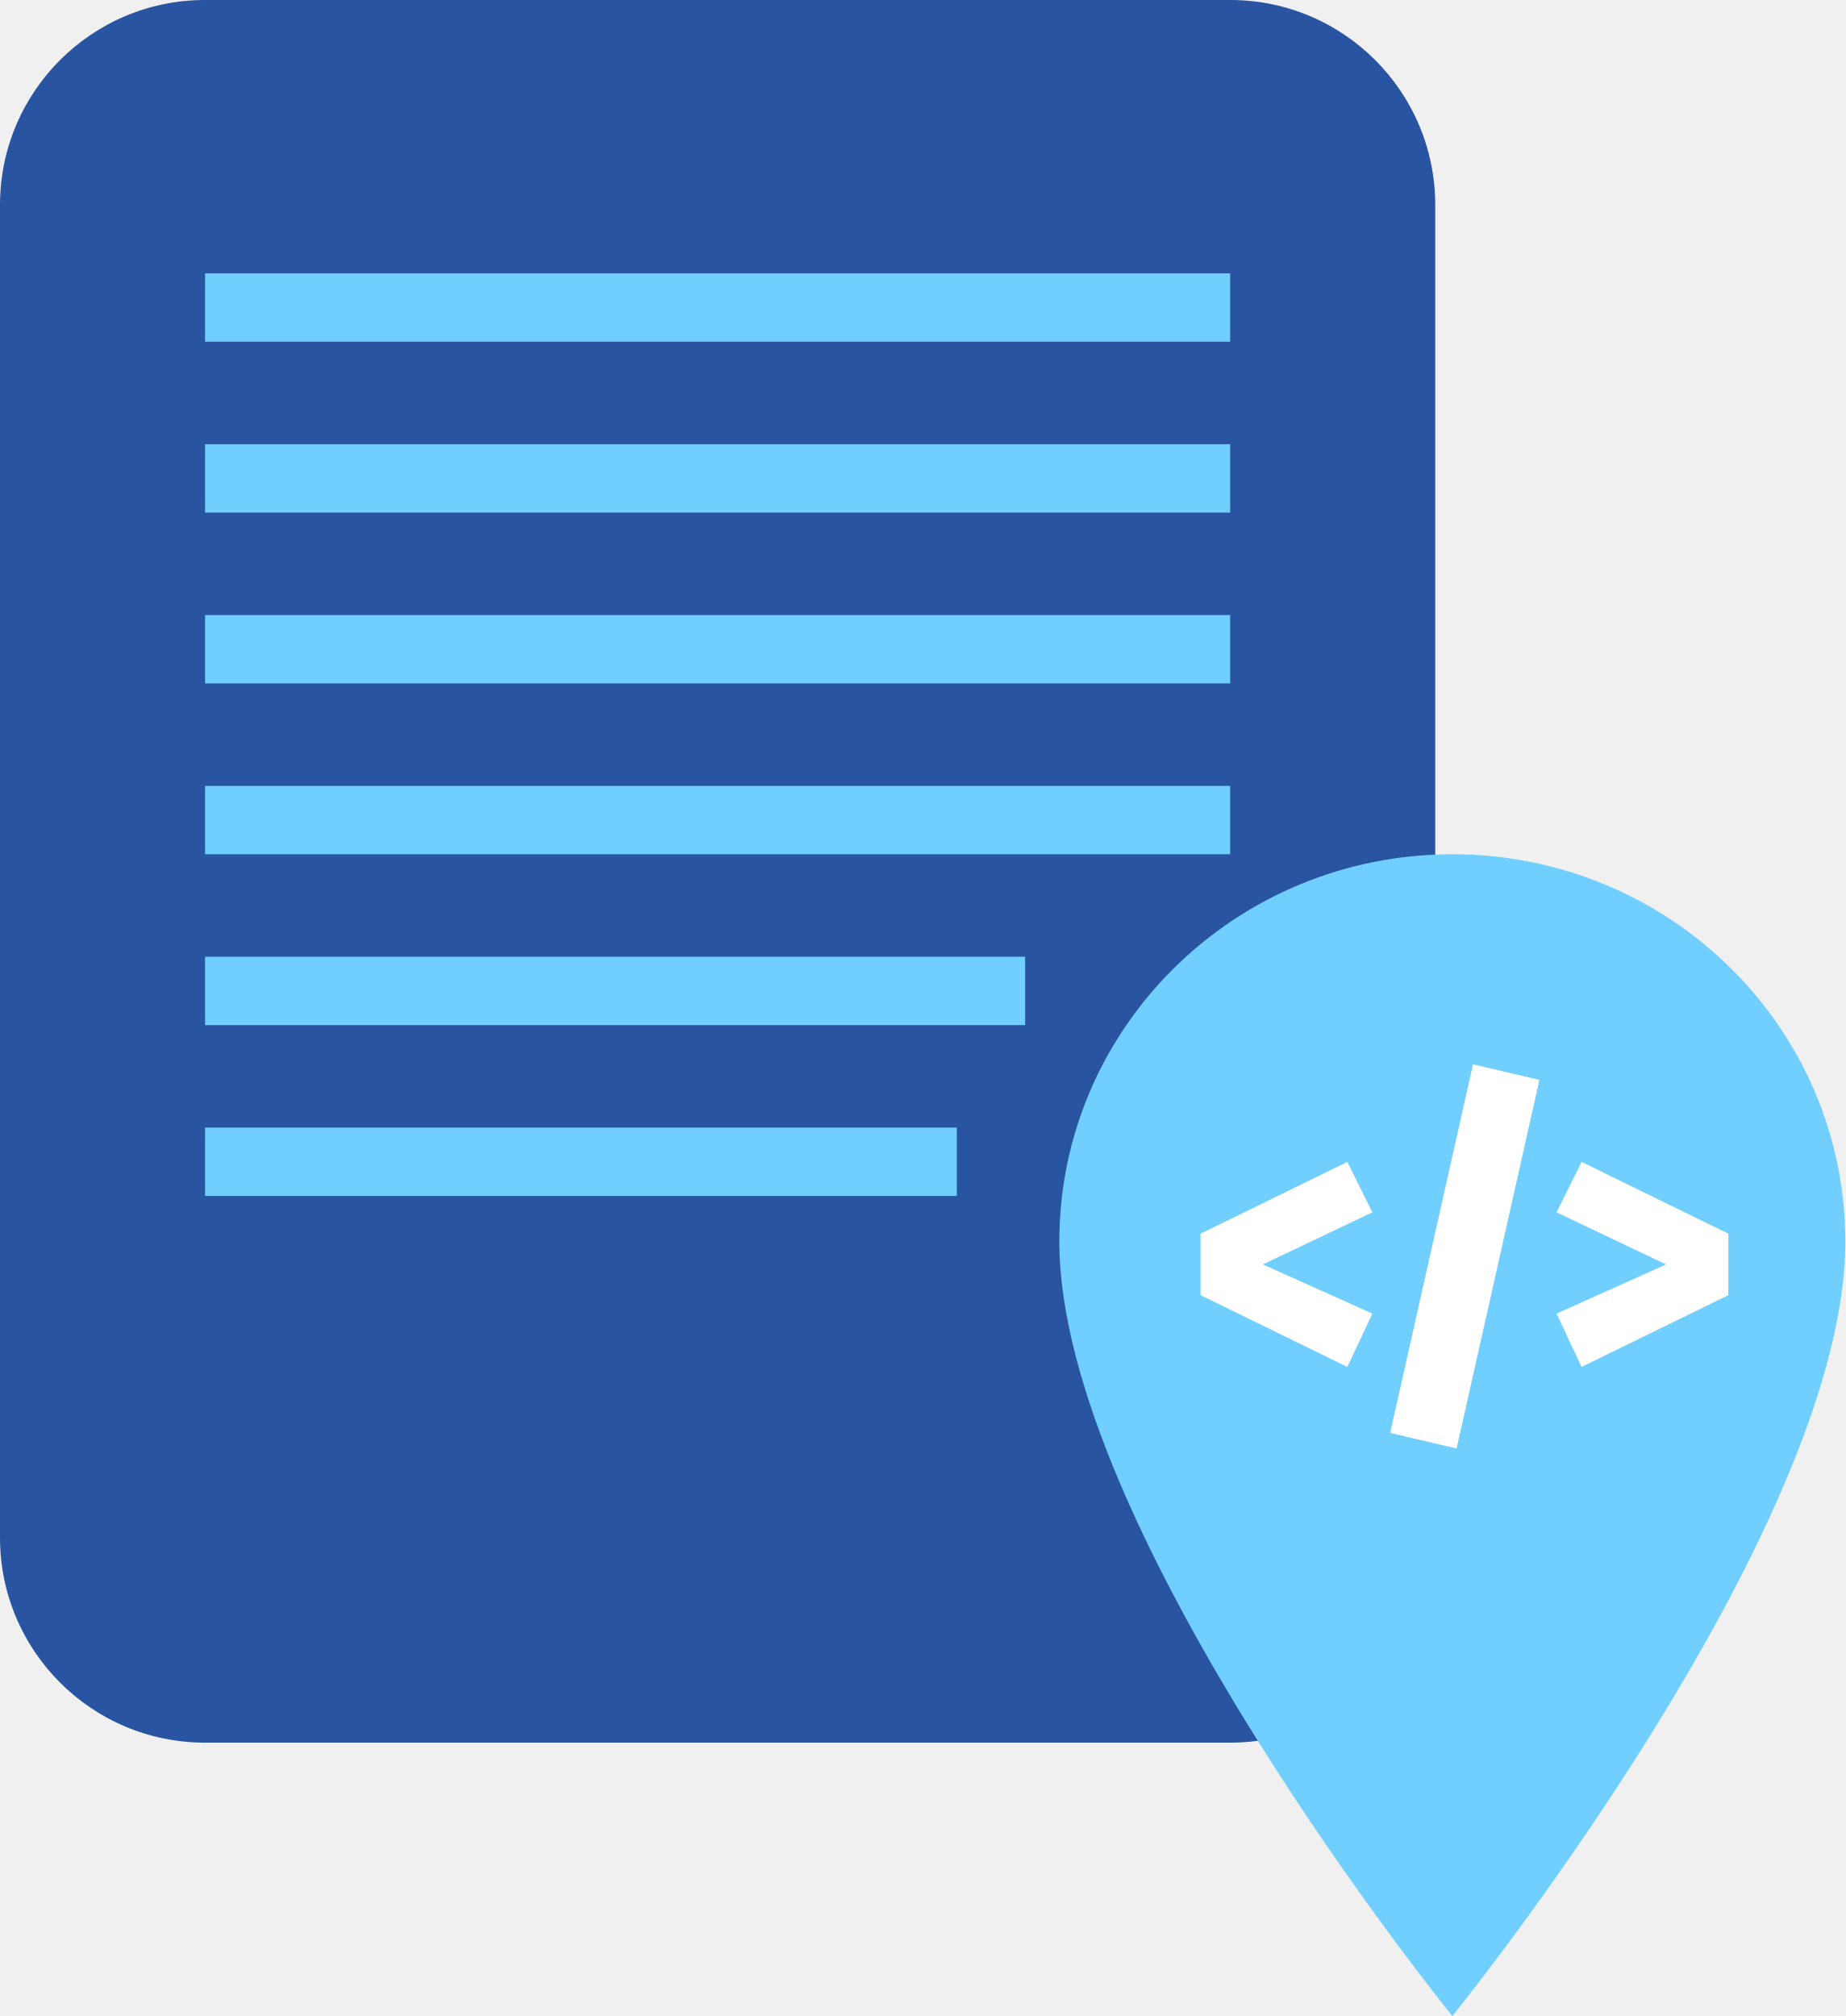
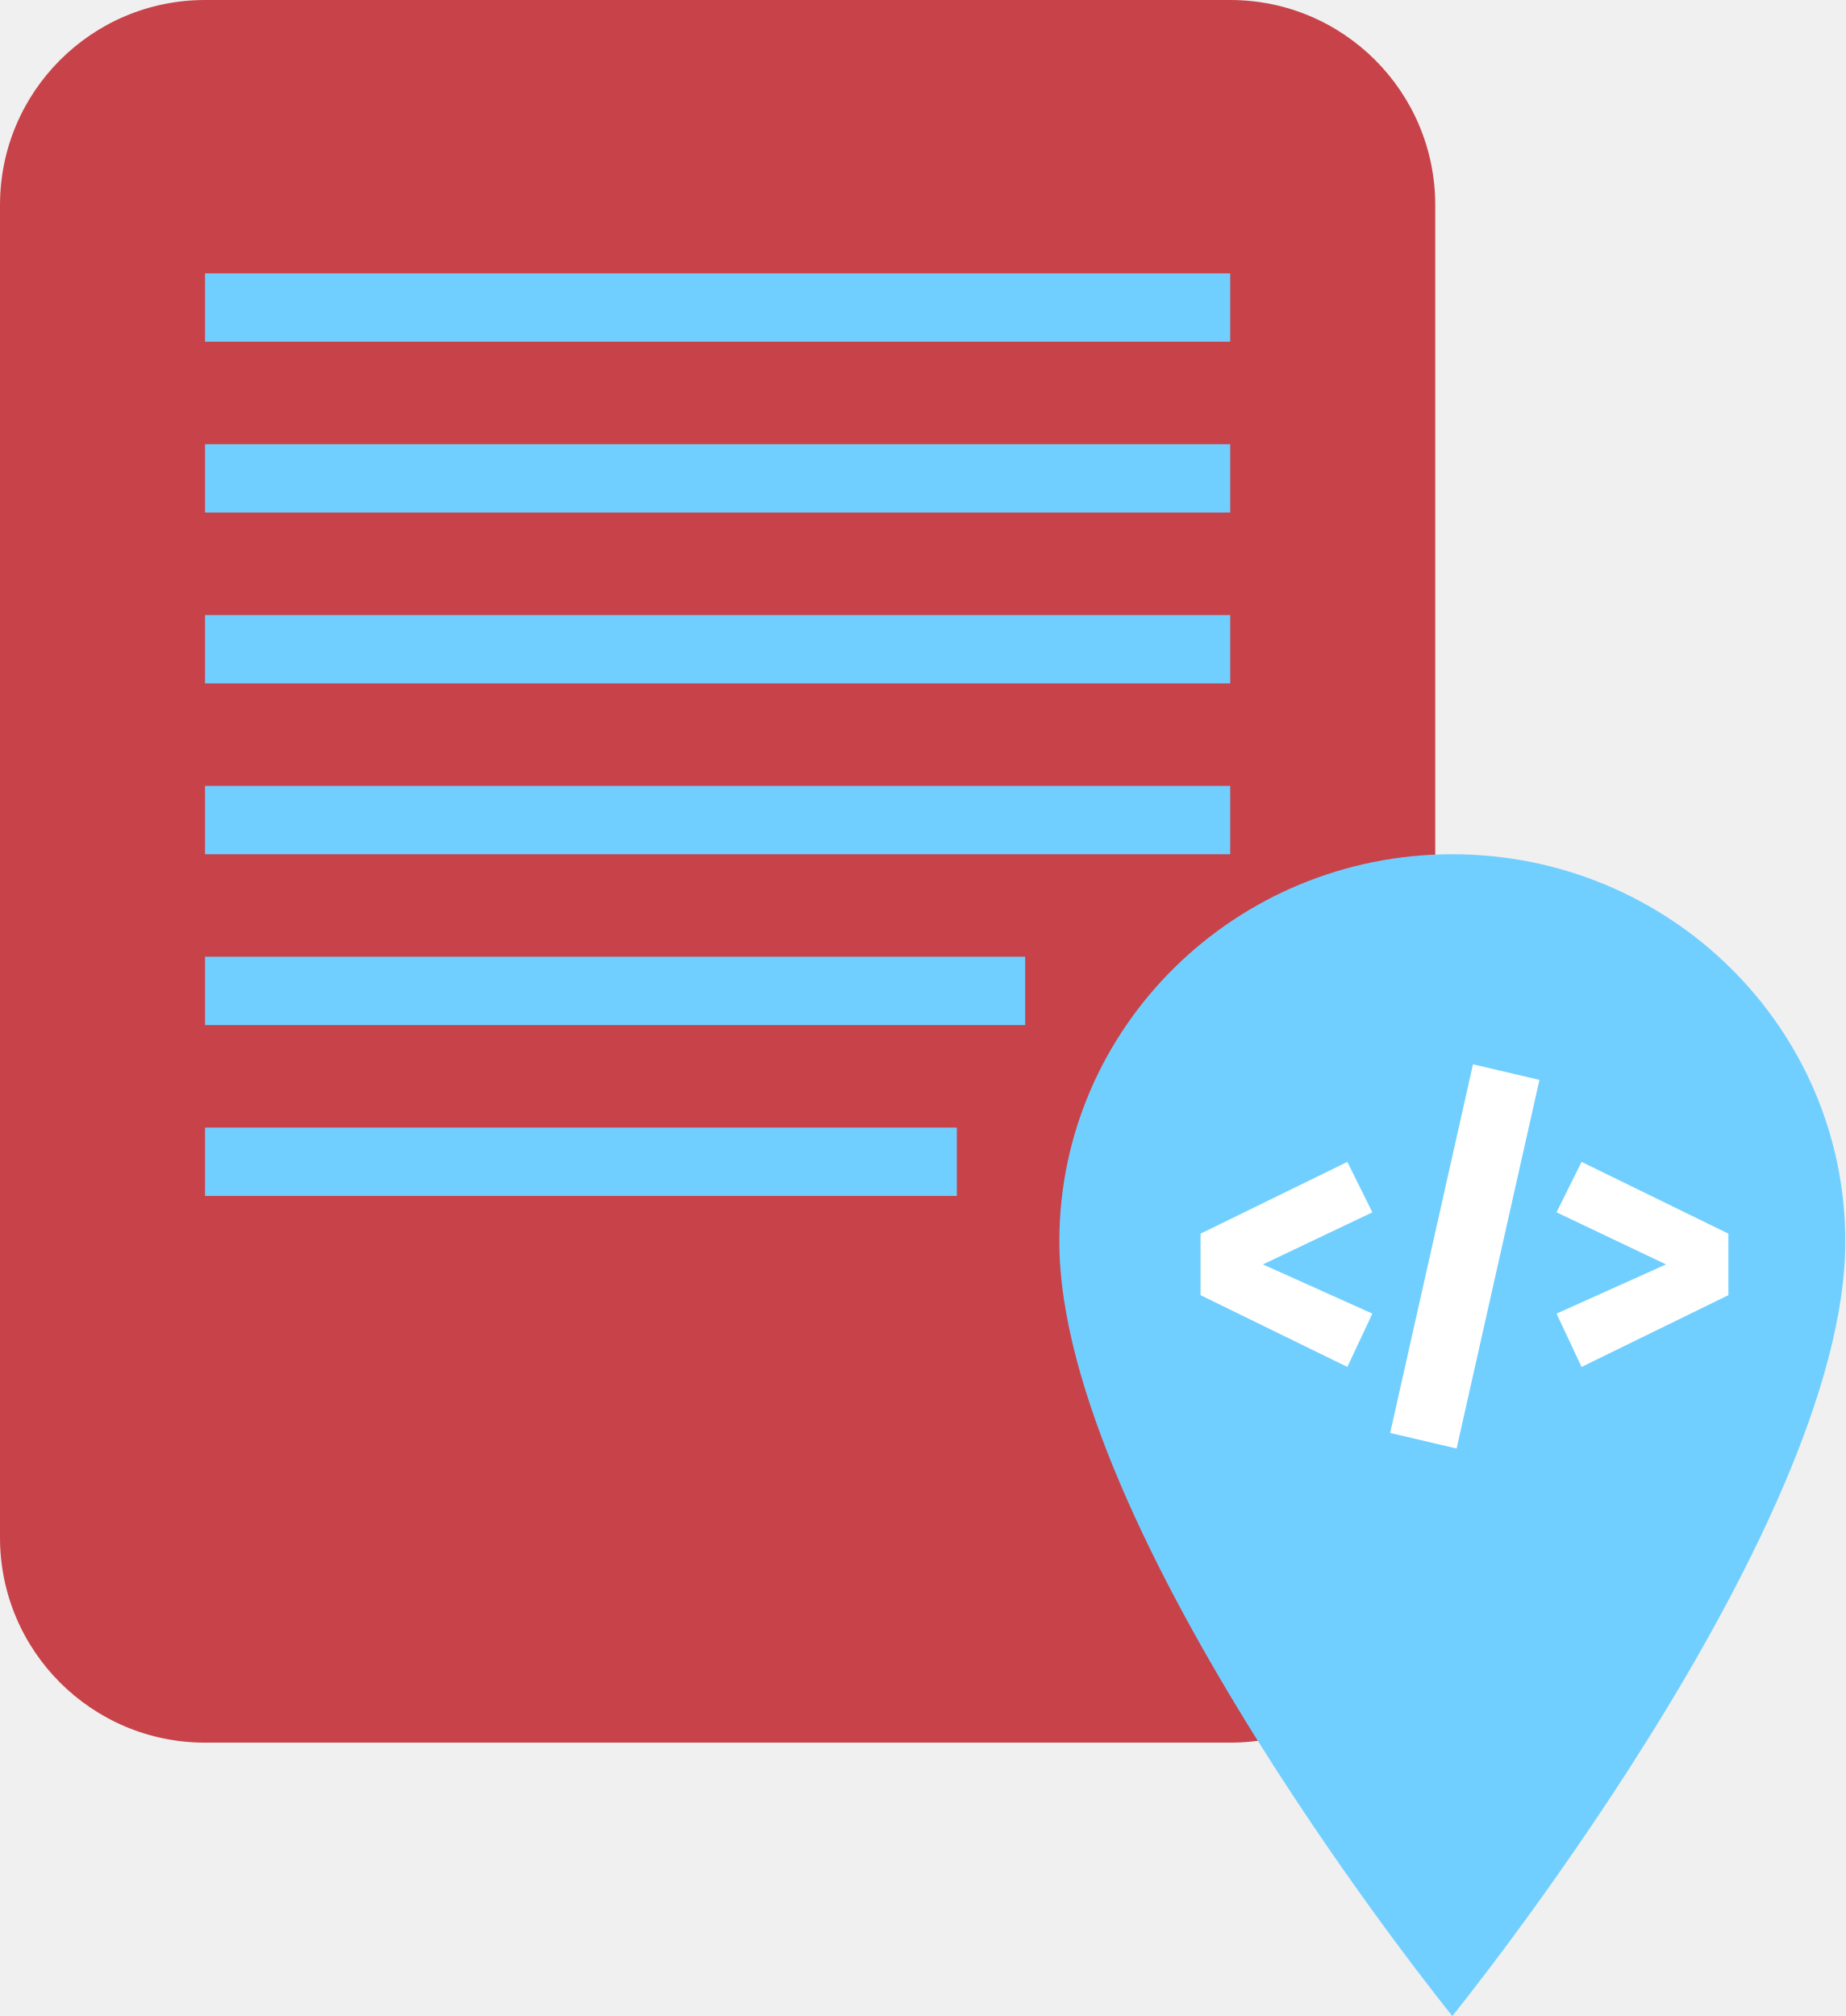
<svg xmlns="http://www.w3.org/2000/svg" fill="none" height="59" viewBox="0 0 54 59" width="54">
-   <rect fill="#2854a1" height="51" rx="6" width="42" />
+   <rect fill="#c84349" height="51" rx="6" width="42" />
  <g fill="#71cfff">
    <path d="m6 8h30v2h-30z" />
    <path d="m6 13h30v2h-30z" />
    <path d="m6 18h30v2h-30z" />
    <path d="m6 23h30v2h-30z" />
    <path d="m6 28h24v2h-24z" />
    <path d="m6 33h22v2h-22z" />
    <path d="m42.5 25c-6.351 0-11.5 5.074-11.5 11.333 0 8.5 11.5 22.667 11.5 22.667s11.5-14.167 11.5-22.667c0-6.259-5.149-11.333-11.5-11.333zm0 17c-3.174 0-5.75-2.539-5.75-5.667s2.576-5.667 5.75-5.667 5.75 2.539 5.75 5.667-2.576 5.667-5.75 5.667z" />
    <circle cx="43" cy="37" r="7" />
  </g>
  <path d="m39.428 34.004.732 1.476-3.204 1.524 3.204 1.44-.732 1.56-4.296-2.1v-1.8zm3.677-2.856 1.944.456-2.424 10.788-1.944-.456zm3.177 2.856 4.296 2.1v1.8l-4.296 2.1-.732-1.56 3.204-1.44-3.204-1.524z" fill="#fff" />
</svg>
